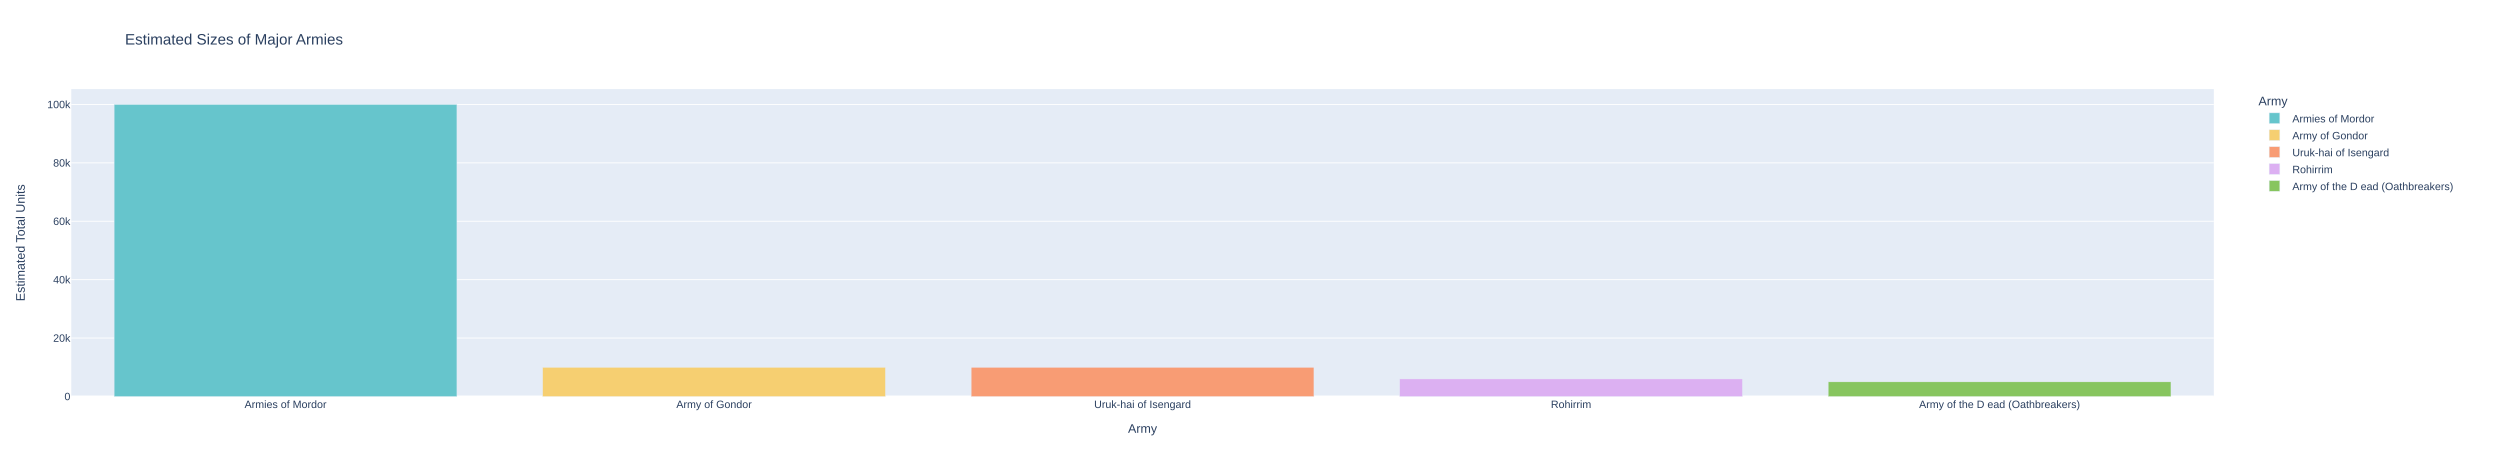
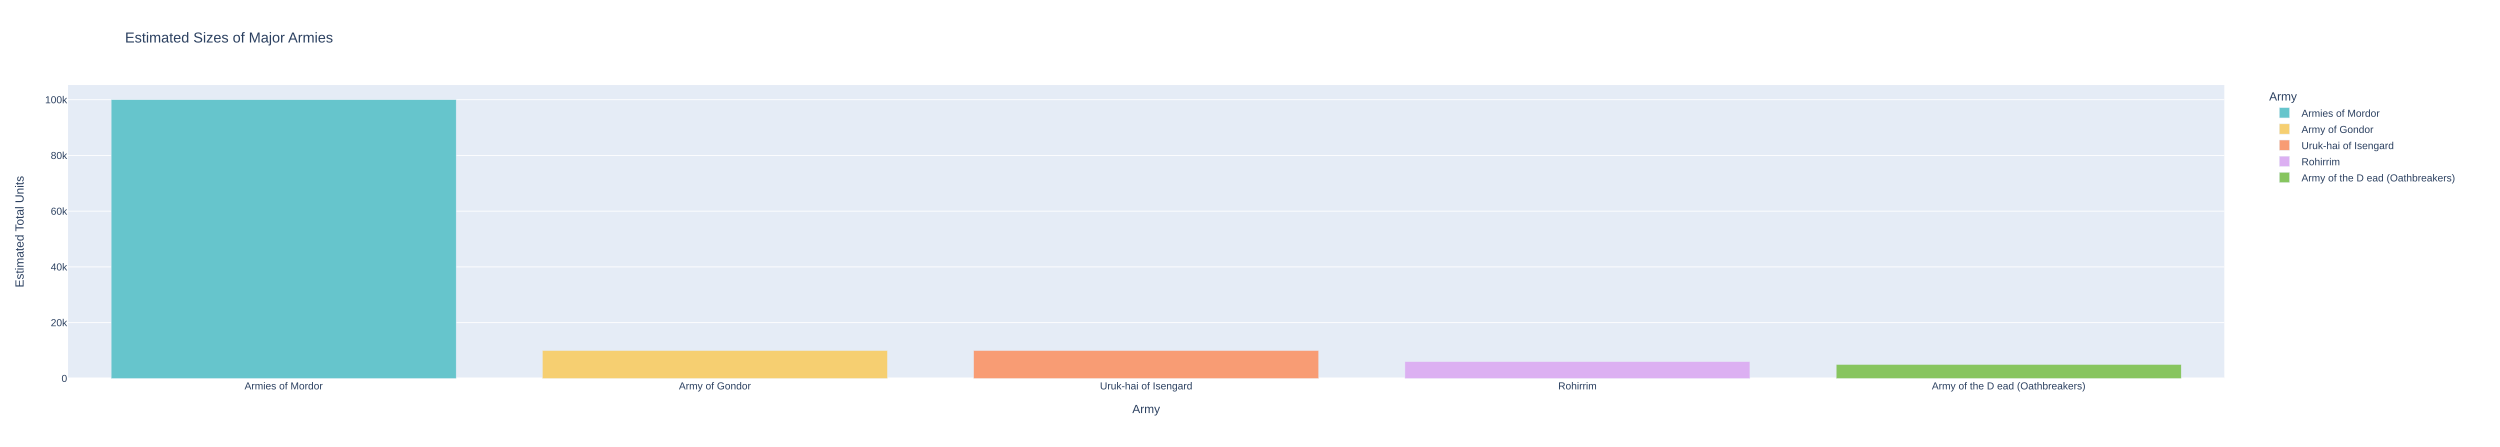
- <svg xmlns="http://www.w3.org/2000/svg" class="main-svg" width="2806.23" height="525" style="" viewBox="0 0 2806.23 525">
-   <rect x="0" y="0" width="2806.23" height="525" style="fill: rgb(255, 255, 255); fill-opacity: 1;" />
-   <defs id="defs-6a917f">
+ <svg xmlns="http://www.w3.org/2000/svg" class="main-svg" width="2940.23" height="525" style="" viewBox="0 0 2940.23 525">
+   <rect x="0" y="0" width="2940.23" height="525" style="fill: rgb(255, 255, 255); fill-opacity: 1;" />
+   <defs id="defs-180fa3">
    <g class="clips">
-       <clipPath id="clip6a917fxyplot" class="plotclip">
-         <rect width="2405" height="345" />
-       </clipPath>
-       <clipPath class="axesclip" id="clip6a917fx">
-         <rect x="80" y="0" width="2405" height="525" />
-       </clipPath>
-       <clipPath class="axesclip" id="clip6a917fy">
-         <rect x="0" y="100" width="2806.23" height="345" />
-       </clipPath>
-       <clipPath class="axesclip" id="clip6a917fxy">
-         <rect x="80" y="100" width="2405" height="345" />
+       <clipPath id="clip180fa3xyplot" class="plotclip">
+         <rect width="2536" height="345" />
+       </clipPath>
+       <clipPath class="axesclip" id="clip180fa3x">
+         <rect x="80" y="0" width="2536" height="525" />
+       </clipPath>
+       <clipPath class="axesclip" id="clip180fa3y">
+         <rect x="0" y="100" width="2940.23" height="345" />
+       </clipPath>
+       <clipPath class="axesclip" id="clip180fa3xy">
+         <rect x="80" y="100" width="2536" height="345" />
      </clipPath>
    </g>
    <g class="gradients" />
    <g class="patterns" />
  </defs>
  <g class="bglayer">
-     <rect class="bg" x="80" y="100" width="2405" height="345" style="fill: rgb(229, 236, 246); fill-opacity: 1; stroke-width: 0px;" />
+     <rect class="bg" x="80" y="100" width="2536" height="345" style="fill: rgb(229, 236, 246); fill-opacity: 1; stroke-width: 0px;" />
  </g>
  <g class="layer-below">
    <g class="imagelayer" />
    <g class="shapelayer" />
  </g>
  <g class="cartesianlayer">
    <g class="subplot xy">
      <g class="layer-subplot">
        <g class="shapelayer" />
        <g class="imagelayer" />
      </g>
      <g class="minor-gridlayer">
        <g class="x" />
        <g class="y" />
      </g>
      <g class="gridlayer">
        <g class="x" />
        <g class="y">
-           <path class="ygrid crisp" transform="translate(0,379.45)" d="M80,0h2405" style="stroke: rgb(255, 255, 255); stroke-opacity: 1; stroke-width: 1px;" />
-           <path class="ygrid crisp" transform="translate(0,313.9)" d="M80,0h2405" style="stroke: rgb(255, 255, 255); stroke-opacity: 1; stroke-width: 1px;" />
-           <path class="ygrid crisp" transform="translate(0,248.35)" d="M80,0h2405" style="stroke: rgb(255, 255, 255); stroke-opacity: 1; stroke-width: 1px;" />
-           <path class="ygrid crisp" transform="translate(0,182.8)" d="M80,0h2405" style="stroke: rgb(255, 255, 255); stroke-opacity: 1; stroke-width: 1px;" />
-           <path class="ygrid crisp" transform="translate(0,117.25)" d="M80,0h2405" style="stroke: rgb(255, 255, 255); stroke-opacity: 1; stroke-width: 1px;" />
+           <path class="ygrid crisp" transform="translate(0,379.45)" d="M80,0h2536" style="stroke: rgb(255, 255, 255); stroke-opacity: 1; stroke-width: 1px;" />
+           <path class="ygrid crisp" transform="translate(0,313.9)" d="M80,0h2536" style="stroke: rgb(255, 255, 255); stroke-opacity: 1; stroke-width: 1px;" />
+           <path class="ygrid crisp" transform="translate(0,248.35)" d="M80,0h2536" style="stroke: rgb(255, 255, 255); stroke-opacity: 1; stroke-width: 1px;" />
+           <path class="ygrid crisp" transform="translate(0,182.8)" d="M80,0h2536" style="stroke: rgb(255, 255, 255); stroke-opacity: 1; stroke-width: 1px;" />
+           <path class="ygrid crisp" transform="translate(0,117.25)" d="M80,0h2536" style="stroke: rgb(255, 255, 255); stroke-opacity: 1; stroke-width: 1px;" />
        </g>
      </g>
      <g class="zerolinelayer">
-         <path class="yzl zl crisp" transform="translate(0,445)" d="M80,0h2405" style="stroke: rgb(255, 255, 255); stroke-opacity: 1; stroke-width: 2px;" />
+         <path class="yzl zl crisp" transform="translate(0,445)" d="M80,0h2536" style="stroke: rgb(255, 255, 255); stroke-opacity: 1; stroke-width: 2px;" />
      </g>
      <g class="layer-between">
        <g class="shapelayer" />
        <g class="imagelayer" />
      </g>
      <path class="xlines-below" />
      <path class="ylines-below" />
      <g class="overlines-below" />
      <g class="xaxislayer-below" />
      <g class="yaxislayer-below" />
      <g class="overaxes-below" />
      <g class="overplot">
-         <g class="xy" transform="translate(80,100)" clip-path="url(#clip6a917fxyplot)">
+         <g class="xy" transform="translate(80,100)" clip-path="url(#clip180fa3xyplot)">
          <g class="barlayer mlayer">
            <g class="trace bars" style="opacity: 1;">
              <g class="points">
                <g class="point">
-                   <path style="vector-effect: none; opacity: 1; stroke-width: 0.5px; fill: rgb(102, 197, 204); fill-opacity: 1; stroke: rgb(229, 236, 246); stroke-opacity: 1;" d="M48.1,345V17.25H432.9V345Z" />
-                 </g>
-               </g>
-             </g>
-             <g class="trace bars" style="opacity: 1;">
-               <g class="points">
-                 <g class="point">
-                   <path style="vector-effect: none; opacity: 1; stroke-width: 0.5px; fill: rgb(246, 207, 113); fill-opacity: 1; stroke: rgb(229, 236, 246); stroke-opacity: 1;" d="M529.1,345V312.23H913.9V345Z" />
-                 </g>
-               </g>
-             </g>
-             <g class="trace bars" style="opacity: 1;">
-               <g class="points">
-                 <g class="point">
-                   <path style="vector-effect: none; opacity: 1; stroke-width: 0.5px; fill: rgb(248, 156, 116); fill-opacity: 1; stroke: rgb(229, 236, 246); stroke-opacity: 1;" d="M1010.1,345V312.23H1394.9V345Z" />
-                 </g>
-               </g>
-             </g>
-             <g class="trace bars" style="opacity: 1;">
-               <g class="points">
-                 <g class="point">
-                   <path style="vector-effect: none; opacity: 1; stroke-width: 0.5px; fill: rgb(220, 176, 242); fill-opacity: 1; stroke: rgb(229, 236, 246); stroke-opacity: 1;" d="M1491.1,345V325.33H1875.9V345Z" />
-                 </g>
-               </g>
-             </g>
-             <g class="trace bars" style="opacity: 1;">
-               <g class="points">
-                 <g class="point">
-                   <path style="vector-effect: none; opacity: 1; stroke-width: 0.5px; fill: rgb(135, 197, 95); fill-opacity: 1; stroke: rgb(229, 236, 246); stroke-opacity: 1;" d="M1972.1,345V328.61H2356.9V345Z" />
+                   <path style="vector-effect: none; opacity: 1; stroke-width: 0.5px; fill: rgb(102, 197, 204); fill-opacity: 1; stroke: rgb(229, 236, 246); stroke-opacity: 1;" d="M50.72,345V17.25H456.48V345Z" />
+                 </g>
+               </g>
+             </g>
+             <g class="trace bars" style="opacity: 1;">
+               <g class="points">
+                 <g class="point">
+                   <path style="vector-effect: none; opacity: 1; stroke-width: 0.5px; fill: rgb(246, 207, 113); fill-opacity: 1; stroke: rgb(229, 236, 246); stroke-opacity: 1;" d="M557.92,345V312.23H963.68V345Z" />
+                 </g>
+               </g>
+             </g>
+             <g class="trace bars" style="opacity: 1;">
+               <g class="points">
+                 <g class="point">
+                   <path style="vector-effect: none; opacity: 1; stroke-width: 0.5px; fill: rgb(248, 156, 116); fill-opacity: 1; stroke: rgb(229, 236, 246); stroke-opacity: 1;" d="M1065.12,345V312.23H1470.88V345Z" />
+                 </g>
+               </g>
+             </g>
+             <g class="trace bars" style="opacity: 1;">
+               <g class="points">
+                 <g class="point">
+                   <path style="vector-effect: none; opacity: 1; stroke-width: 0.5px; fill: rgb(220, 176, 242); fill-opacity: 1; stroke: rgb(229, 236, 246); stroke-opacity: 1;" d="M1572.32,345V325.33H1978.08V345Z" />
+                 </g>
+               </g>
+             </g>
+             <g class="trace bars" style="opacity: 1;">
+               <g class="points">
+                 <g class="point">
+                   <path style="vector-effect: none; opacity: 1; stroke-width: 0.5px; fill: rgb(135, 197, 95); fill-opacity: 1; stroke: rgb(229, 236, 246); stroke-opacity: 1;" d="M2079.52,345V328.61H2485.28V345Z" />
                </g>
              </g>
            </g>
          </g>
        </g>
      </g>
      <path class="xlines-above crisp" style="fill: none;" d="M0,0" />
      <path class="ylines-above crisp" style="fill: none;" d="M0,0" />
      <g class="overlines-above" />
      <g class="xaxislayer-above">
        <g class="xtick">
-           <text text-anchor="middle" x="0" y="458" style="font-family: TOBESTRIPPEDOpen SansTOBESTRIPPED, verdana, arial, sans-serif; font-size: 12px; fill: rgb(42, 63, 95); fill-opacity: 1; white-space: pre; opacity: 1;" transform="translate(320.5,0)">Armies of Mordor</text>
-         </g>
-         <g class="xtick">
-           <text text-anchor="middle" x="0" y="458" style="font-family: TOBESTRIPPEDOpen SansTOBESTRIPPED, verdana, arial, sans-serif; font-size: 12px; fill: rgb(42, 63, 95); fill-opacity: 1; white-space: pre; opacity: 1;" transform="translate(801.5,0)">Army of Gondor</text>
-         </g>
-         <g class="xtick">
-           <text text-anchor="middle" x="0" y="458" style="font-family: TOBESTRIPPEDOpen SansTOBESTRIPPED, verdana, arial, sans-serif; font-size: 12px; fill: rgb(42, 63, 95); fill-opacity: 1; white-space: pre; opacity: 1;" transform="translate(1282.5,0)">Uruk-hai of Isengard</text>
-         </g>
-         <g class="xtick">
-           <text text-anchor="middle" x="0" y="458" style="font-family: TOBESTRIPPEDOpen SansTOBESTRIPPED, verdana, arial, sans-serif; font-size: 12px; fill: rgb(42, 63, 95); fill-opacity: 1; white-space: pre; opacity: 1;" transform="translate(1763.5,0)">Rohirrim</text>
-         </g>
-         <g class="xtick">
-           <text text-anchor="middle" x="0" y="458" style="font-family: TOBESTRIPPEDOpen SansTOBESTRIPPED, verdana, arial, sans-serif; font-size: 12px; fill: rgb(42, 63, 95); fill-opacity: 1; white-space: pre; opacity: 1;" transform="translate(2244.5,0)">Army of the D ead (Oathbreakers)</text>
+           <text text-anchor="middle" x="0" y="458" style="font-family: TOBESTRIPPEDOpen SansTOBESTRIPPED, verdana, arial, sans-serif; font-size: 12px; fill: rgb(42, 63, 95); fill-opacity: 1; white-space: pre; opacity: 1;" transform="translate(333.6,0)">Armies of Mordor</text>
+         </g>
+         <g class="xtick">
+           <text text-anchor="middle" x="0" y="458" style="font-family: TOBESTRIPPEDOpen SansTOBESTRIPPED, verdana, arial, sans-serif; font-size: 12px; fill: rgb(42, 63, 95); fill-opacity: 1; white-space: pre; opacity: 1;" transform="translate(840.8,0)">Army of Gondor</text>
+         </g>
+         <g class="xtick">
+           <text text-anchor="middle" x="0" y="458" style="font-family: TOBESTRIPPEDOpen SansTOBESTRIPPED, verdana, arial, sans-serif; font-size: 12px; fill: rgb(42, 63, 95); fill-opacity: 1; white-space: pre; opacity: 1;" transform="translate(1348,0)">Uruk-hai of Isengard</text>
+         </g>
+         <g class="xtick">
+           <text text-anchor="middle" x="0" y="458" style="font-family: TOBESTRIPPEDOpen SansTOBESTRIPPED, verdana, arial, sans-serif; font-size: 12px; fill: rgb(42, 63, 95); fill-opacity: 1; white-space: pre; opacity: 1;" transform="translate(1855.2,0)">Rohirrim</text>
+         </g>
+         <g class="xtick">
+           <text text-anchor="middle" x="0" y="458" style="font-family: TOBESTRIPPEDOpen SansTOBESTRIPPED, verdana, arial, sans-serif; font-size: 12px; fill: rgb(42, 63, 95); fill-opacity: 1; white-space: pre; opacity: 1;" transform="translate(2362.4,0)">Army of the D ead (Oathbreakers)</text>
        </g>
      </g>
      <g class="yaxislayer-above">
        <g class="ytick">
          <text text-anchor="end" x="79" y="4.2" style="font-family: TOBESTRIPPEDOpen SansTOBESTRIPPED, verdana, arial, sans-serif; font-size: 12px; fill: rgb(42, 63, 95); fill-opacity: 1; white-space: pre; opacity: 1;" transform="translate(0,445)">0</text>
        </g>
        <g class="ytick">
          <text text-anchor="end" x="79" y="4.2" style="font-family: TOBESTRIPPEDOpen SansTOBESTRIPPED, verdana, arial, sans-serif; font-size: 12px; fill: rgb(42, 63, 95); fill-opacity: 1; white-space: pre; opacity: 1;" transform="translate(0,379.45)">20k</text>
        </g>
        <g class="ytick">
          <text text-anchor="end" x="79" y="4.2" style="font-family: TOBESTRIPPEDOpen SansTOBESTRIPPED, verdana, arial, sans-serif; font-size: 12px; fill: rgb(42, 63, 95); fill-opacity: 1; white-space: pre; opacity: 1;" transform="translate(0,313.9)">40k</text>
        </g>
        <g class="ytick">
          <text text-anchor="end" x="79" y="4.2" style="font-family: TOBESTRIPPEDOpen SansTOBESTRIPPED, verdana, arial, sans-serif; font-size: 12px; fill: rgb(42, 63, 95); fill-opacity: 1; white-space: pre; opacity: 1;" transform="translate(0,248.35)">60k</text>
        </g>
        <g class="ytick">
          <text text-anchor="end" x="79" y="4.2" style="font-family: TOBESTRIPPEDOpen SansTOBESTRIPPED, verdana, arial, sans-serif; font-size: 12px; fill: rgb(42, 63, 95); fill-opacity: 1; white-space: pre; opacity: 1;" transform="translate(0,182.8)">80k</text>
        </g>
        <g class="ytick">
          <text text-anchor="end" x="79" y="4.2" style="font-family: TOBESTRIPPEDOpen SansTOBESTRIPPED, verdana, arial, sans-serif; font-size: 12px; fill: rgb(42, 63, 95); fill-opacity: 1; white-space: pre; opacity: 1;" transform="translate(0,117.25)">100k</text>
        </g>
      </g>
      <g class="overaxes-above" />
    </g>
  </g>
  <g class="polarlayer" />
  <g class="smithlayer" />
  <g class="ternarylayer" />
  <g class="geolayer" />
  <g class="funnelarealayer" />
  <g class="pielayer" />
  <g class="iciclelayer" />
  <g class="treemaplayer" />
  <g class="sunburstlayer" />
  <g class="glimages" />
-   <defs id="topdefs-6a917f">
+   <defs id="topdefs-180fa3">
    <g class="clips" />
-     <clipPath id="legend6a917f">
+     <clipPath id="legend180fa3">
      <rect width="261" height="124" x="0" y="0" />
    </clipPath>
  </defs>
  <g class="layer-above">
    <g class="imagelayer" />
    <g class="shapelayer" />
  </g>
  <g class="infolayer">
-     <g class="legend" pointer-events="all" transform="translate(2533.1,100)">
+     <g class="legend" pointer-events="all" transform="translate(2666.72,100)">
      <rect class="bg" shape-rendering="crispEdges" style="stroke: rgb(68, 68, 68); stroke-opacity: 1; fill: rgb(255, 255, 255); fill-opacity: 1; stroke-width: 0px;" width="261" height="124" x="0" y="0" />
-       <g class="scrollbox" transform="" clip-path="url(#legend6a917f)">
+       <g class="scrollbox" transform="" clip-path="url(#legend180fa3)">
        <text class="legendtitletext" text-anchor="start" style="font-family: TOBESTRIPPEDOpen SansTOBESTRIPPED, verdana, arial, sans-serif; font-size: 14px; fill: rgb(42, 63, 95); fill-opacity: 1; white-space: pre;" x="2" y="18.2">Army</text>
        <g class="groups" transform="">
          <g class="traces" style="opacity: 1;" transform="translate(0,32.7)">
            <text class="legendtext" text-anchor="start" style="font-family: TOBESTRIPPEDOpen SansTOBESTRIPPED, verdana, arial, sans-serif; font-size: 12px; fill: rgb(42, 63, 95); fill-opacity: 1; white-space: pre;" x="40" y="4.68">Armies of Mordor</text>
            <g class="layers" style="opacity: 1;">
              <g class="legendfill" />
              <g class="legendlines" />
              <g class="legendsymbols">
                <g class="legendpoints">
                  <path class="legendundefined" d="M6,6H-6V-6H6Z" transform="translate(20,0)" style="stroke-width: 0.5px; fill: rgb(102, 197, 204); fill-opacity: 1; stroke: rgb(229, 236, 246); stroke-opacity: 1;" />
                </g>
              </g>
            </g>
            <rect class="legendtoggle" style="fill: rgb(0, 0, 0); fill-opacity: 0;" x="0" y="-9.5" width="255.317" height="19" />
          </g>
        </g>
        <g class="groups" transform="">
          <g class="traces" style="opacity: 1;" transform="translate(0,51.7)">
            <text class="legendtext" text-anchor="start" style="font-family: TOBESTRIPPEDOpen SansTOBESTRIPPED, verdana, arial, sans-serif; font-size: 12px; fill: rgb(42, 63, 95); fill-opacity: 1; white-space: pre;" x="40" y="4.68">Army of Gondor</text>
            <g class="layers" style="opacity: 1;">
              <g class="legendfill" />
              <g class="legendlines" />
              <g class="legendsymbols">
                <g class="legendpoints">
                  <path class="legendundefined" d="M6,6H-6V-6H6Z" transform="translate(20,0)" style="stroke-width: 0.5px; fill: rgb(246, 207, 113); fill-opacity: 1; stroke: rgb(229, 236, 246); stroke-opacity: 1;" />
                </g>
              </g>
            </g>
            <rect class="legendtoggle" style="fill: rgb(0, 0, 0); fill-opacity: 0;" x="0" y="-9.5" width="255.317" height="19" />
          </g>
        </g>
        <g class="groups" transform="">
          <g class="traces" style="opacity: 1;" transform="translate(0,70.7)">
            <text class="legendtext" text-anchor="start" style="font-family: TOBESTRIPPEDOpen SansTOBESTRIPPED, verdana, arial, sans-serif; font-size: 12px; fill: rgb(42, 63, 95); fill-opacity: 1; white-space: pre;" x="40" y="4.68">Uruk-hai of Isengard</text>
            <g class="layers" style="opacity: 1;">
              <g class="legendfill" />
              <g class="legendlines" />
              <g class="legendsymbols">
                <g class="legendpoints">
                  <path class="legendundefined" d="M6,6H-6V-6H6Z" transform="translate(20,0)" style="stroke-width: 0.5px; fill: rgb(248, 156, 116); fill-opacity: 1; stroke: rgb(229, 236, 246); stroke-opacity: 1;" />
                </g>
              </g>
            </g>
            <rect class="legendtoggle" style="fill: rgb(0, 0, 0); fill-opacity: 0;" x="0" y="-9.5" width="255.317" height="19" />
          </g>
        </g>
        <g class="groups" transform="">
          <g class="traces" style="opacity: 1;" transform="translate(0,89.7)">
            <text class="legendtext" text-anchor="start" style="font-family: TOBESTRIPPEDOpen SansTOBESTRIPPED, verdana, arial, sans-serif; font-size: 12px; fill: rgb(42, 63, 95); fill-opacity: 1; white-space: pre;" x="40" y="4.68">Rohirrim</text>
            <g class="layers" style="opacity: 1;">
              <g class="legendfill" />
              <g class="legendlines" />
              <g class="legendsymbols">
                <g class="legendpoints">
                  <path class="legendundefined" d="M6,6H-6V-6H6Z" transform="translate(20,0)" style="stroke-width: 0.5px; fill: rgb(220, 176, 242); fill-opacity: 1; stroke: rgb(229, 236, 246); stroke-opacity: 1;" />
                </g>
              </g>
            </g>
            <rect class="legendtoggle" style="fill: rgb(0, 0, 0); fill-opacity: 0;" x="0" y="-9.5" width="255.317" height="19" />
          </g>
        </g>
        <g class="groups" transform="">
          <g class="traces" style="opacity: 1;" transform="translate(0,108.7)">
            <text class="legendtext" text-anchor="start" style="font-family: TOBESTRIPPEDOpen SansTOBESTRIPPED, verdana, arial, sans-serif; font-size: 12px; fill: rgb(42, 63, 95); fill-opacity: 1; white-space: pre;" x="40" y="4.68">Army of the D ead (Oathbreakers)</text>
            <g class="layers" style="opacity: 1;">
              <g class="legendfill" />
              <g class="legendlines" />
              <g class="legendsymbols">
                <g class="legendpoints">
                  <path class="legendundefined" d="M6,6H-6V-6H6Z" transform="translate(20,0)" style="stroke-width: 0.5px; fill: rgb(135, 197, 95); fill-opacity: 1; stroke: rgb(229, 236, 246); stroke-opacity: 1;" />
                </g>
              </g>
            </g>
            <rect class="legendtoggle" style="fill: rgb(0, 0, 0); fill-opacity: 0;" x="0" y="-9.5" width="255.317" height="19" />
          </g>
        </g>
      </g>
      <rect class="scrollbar" rx="20" ry="3" width="0" height="0" style="fill: rgb(128, 139, 164); fill-opacity: 1;" x="0" y="0" />
    </g>
    <g class="g-gtitle">
-       <text class="gtitle" style="opacity: 1; font-family: TOBESTRIPPEDOpen SansTOBESTRIPPED, verdana, arial, sans-serif; font-size: 17px; fill: rgb(42, 63, 95); fill-opacity: 1; white-space: pre;" x="140.311" y="50" text-anchor="start" dy="0em">Estimated Sizes of Major Armies</text>
+       <text class="gtitle" style="opacity: 1; font-family: TOBESTRIPPEDOpen SansTOBESTRIPPED, verdana, arial, sans-serif; font-size: 17px; fill: rgb(42, 63, 95); fill-opacity: 1; white-space: pre;" x="147.012" y="50" text-anchor="start" dy="0em">Estimated Sizes of Major Armies</text>
    </g>
    <g class="g-xtitle">
-       <text class="xtitle" style="opacity: 1; font-family: TOBESTRIPPEDOpen SansTOBESTRIPPED, verdana, arial, sans-serif; font-size: 14px; fill: rgb(42, 63, 95); fill-opacity: 1; white-space: pre;" x="1282.5" y="485.833" text-anchor="middle">Army</text>
+       <text class="xtitle" style="opacity: 1; font-family: TOBESTRIPPEDOpen SansTOBESTRIPPED, verdana, arial, sans-serif; font-size: 14px; fill: rgb(42, 63, 95); fill-opacity: 1; white-space: pre;" x="1348" y="485.833" text-anchor="middle">Army</text>
    </g>
    <g class="g-ytitle">
      <text class="ytitle" transform="rotate(-90,27.76699,272.5)" style="opacity: 1; font-family: TOBESTRIPPEDOpen SansTOBESTRIPPED, verdana, arial, sans-serif; font-size: 14px; fill: rgb(42, 63, 95); fill-opacity: 1; white-space: pre;" x="27.767" y="272.5" text-anchor="middle">Estimated Total Units</text>
    </g>
  </g>
</svg>
